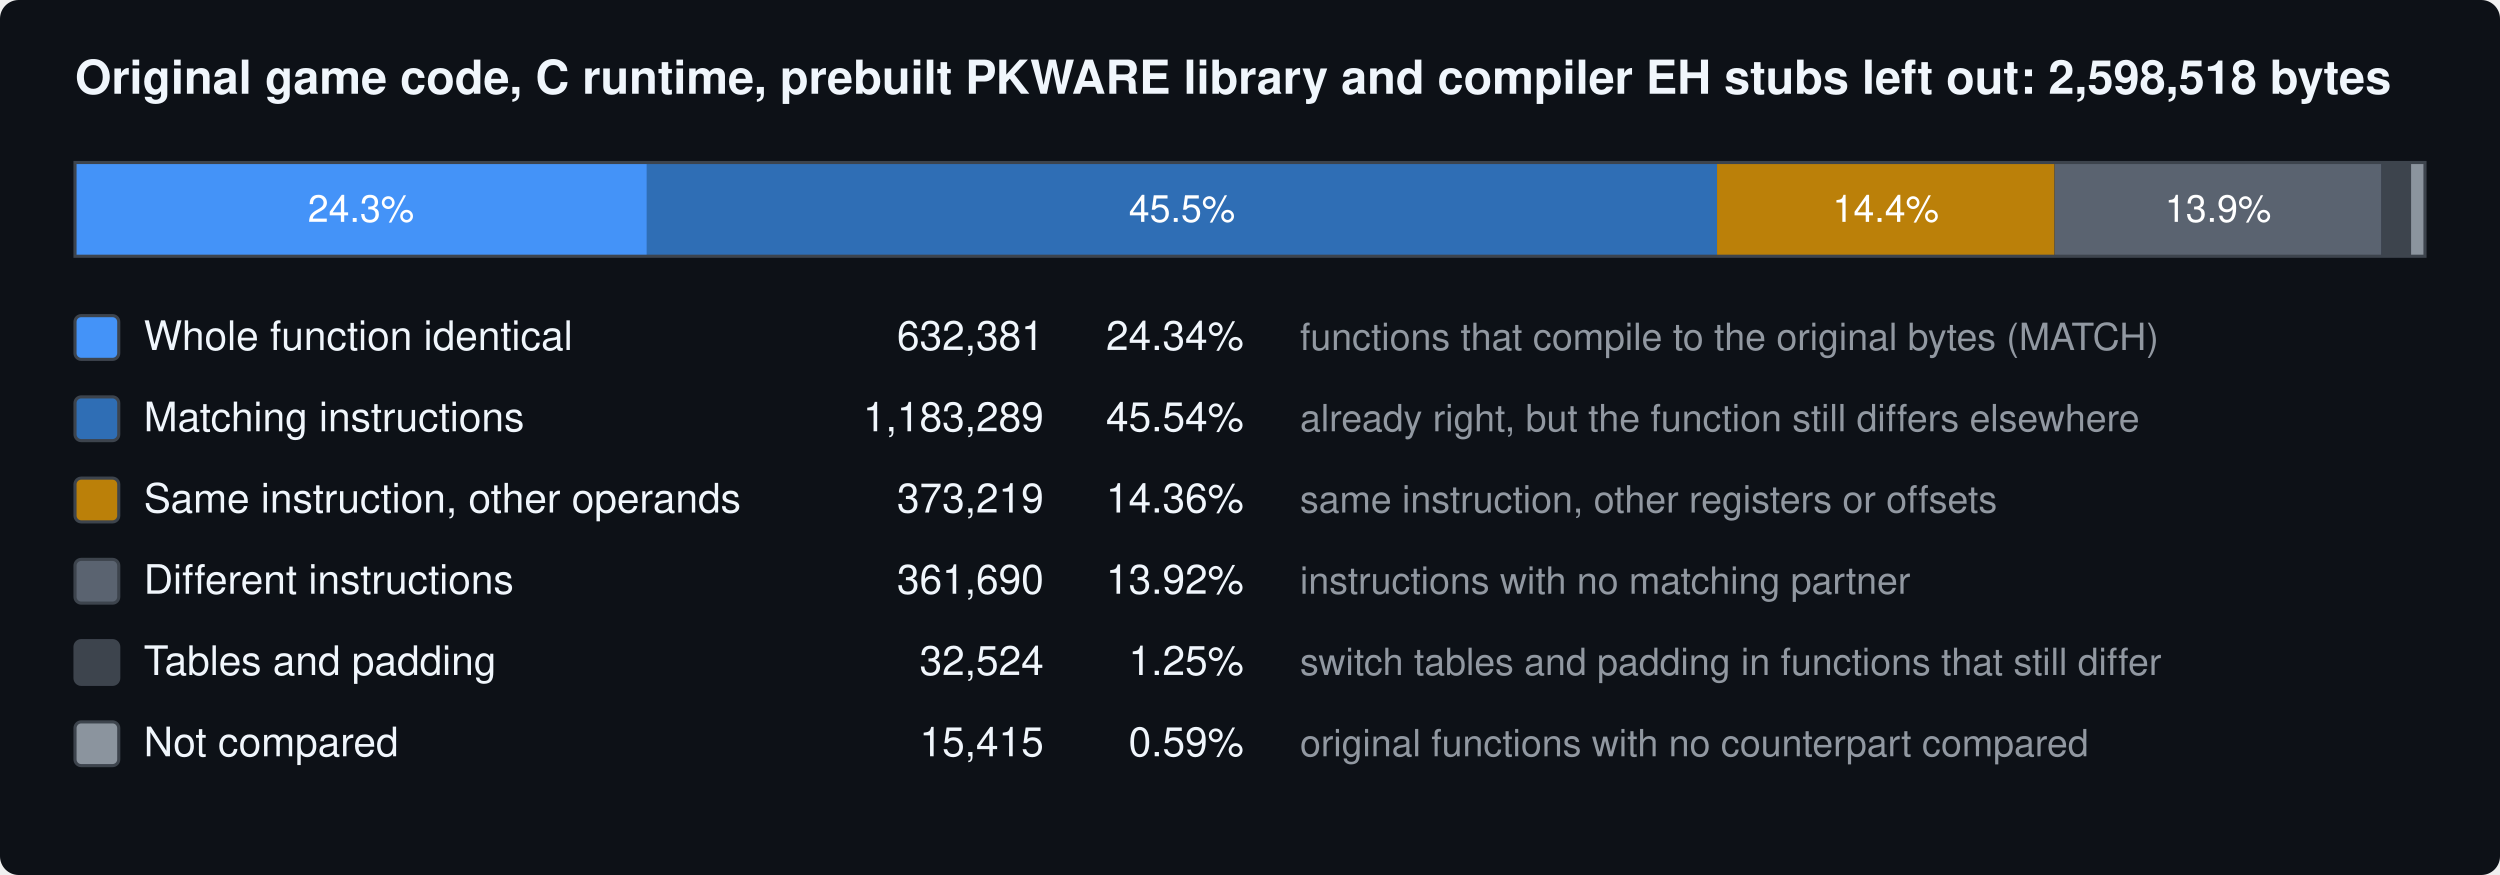
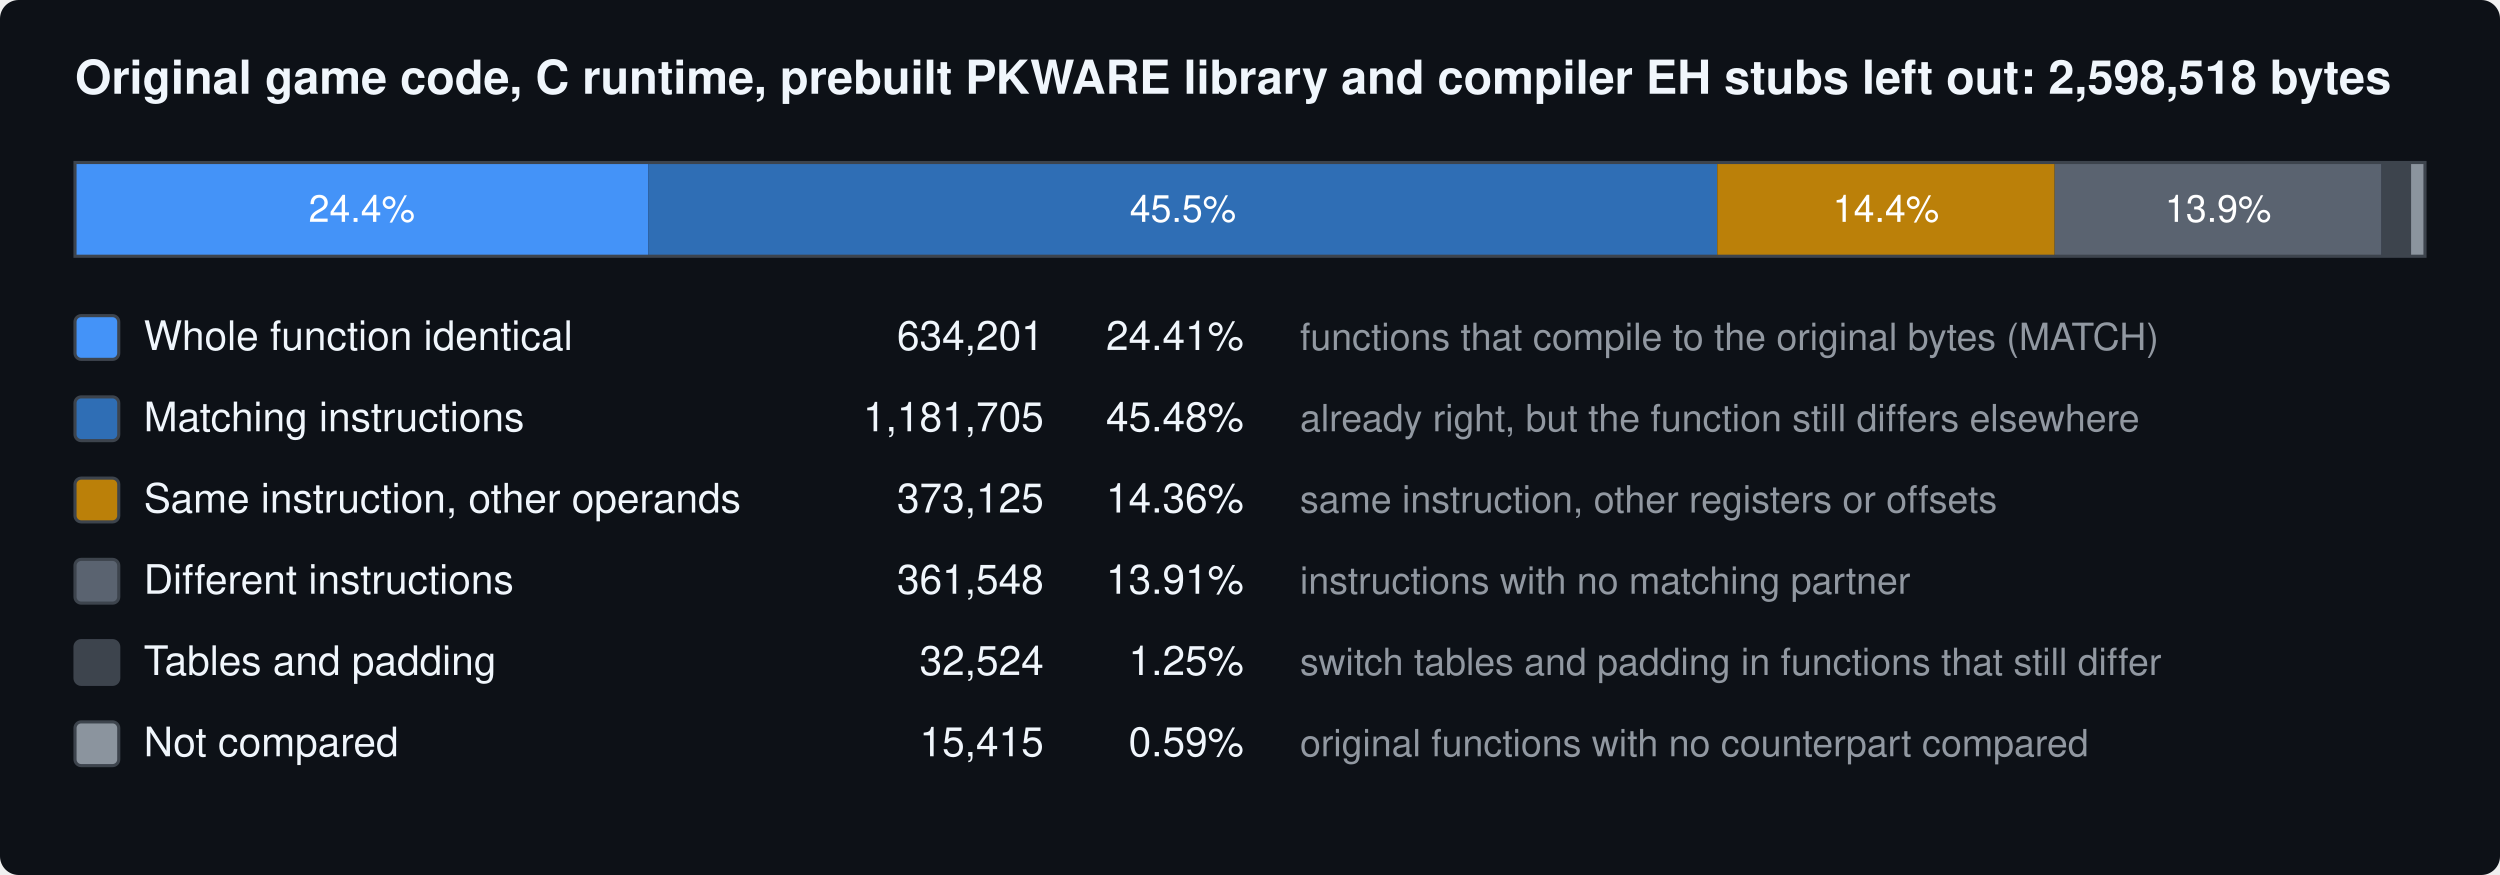
<svg xmlns="http://www.w3.org/2000/svg" width="800" height="280" viewBox="0 0 800 280" font-family="system-ui, -apple-system, Segoe UI, Helvetica, Arial, sans-serif">
  <rect width="800" height="280" rx="6" fill="#0d1117" />
  <text x="24" y="30" font-size="15" font-weight="600" fill="#f0f6fc">Original game code, C runtime, prebuilt PKWARE library and compiler EH stubs left out: 2,598,518 bytes</text>
-   <rect x="24.00" y="52" width="183.01" height="30" fill="#4493f8" />
-   <text x="115.50" y="71" font-size="12" text-anchor="middle" fill="#ffffff">24.3%</text>
-   <rect x="207.01" y="52" width="342.44" height="30" fill="#2f6eb5" />
-   <text x="378.23" y="71" font-size="12" text-anchor="middle" fill="#ffffff">45.5%</text>
-   <rect x="549.45" y="52" width="108.01" height="30" fill="#bb8009" />
-   <text x="603.45" y="71" font-size="12" text-anchor="middle" fill="#ffffff">14.4%</text>
-   <rect x="657.46" y="52" width="104.67" height="30" fill="#5a6370" />
-   <text x="709.79" y="71" font-size="12" text-anchor="middle" fill="#ffffff">13.9%</text>
+   <rect x="24.00" y="52" width="183.54" height="30" fill="#4493f8" />
+   <text x="115.77" y="71" font-size="12" text-anchor="middle" fill="#ffffff">24.4%</text>
+   <rect x="207.54" y="52" width="341.98" height="30" fill="#2f6eb5" />
+   <text x="378.53" y="71" font-size="12" text-anchor="middle" fill="#ffffff">45.5%</text>
+   <rect x="549.52" y="52" width="107.98" height="30" fill="#bb8009" />
+   <text x="603.51" y="71" font-size="12" text-anchor="middle" fill="#ffffff">14.4%</text>
+   <rect x="657.50" y="52" width="104.63" height="30" fill="#5a6370" />
+   <text x="709.81" y="71" font-size="12" text-anchor="middle" fill="#ffffff">13.9%</text>
  <rect x="762.13" y="52" width="9.41" height="30" fill="#3d444d" />
  <rect x="771.54" y="52" width="4.46" height="30" fill="#8b949e" />
  <rect x="24" y="52" width="752" height="30" fill="none" stroke="#3d444d" />
  <rect x="24" y="101" width="14" height="14" rx="2" fill="#4493f8" stroke="#3d444d" />
  <text x="46" y="112" font-size="13" fill="#f0f6fc">Whole function identical</text>
-   <text x="334" y="112" font-size="13" text-anchor="end" fill="#f0f6fc">632,381</text>
-   <text x="398" y="112" font-size="13" text-anchor="end" fill="#f0f6fc">24.34%</text>
+   <text x="334" y="112" font-size="13" text-anchor="end" fill="#f0f6fc">634,201</text>
+   <text x="398" y="112" font-size="13" text-anchor="end" fill="#f0f6fc">24.41%</text>
  <text x="416" y="112" font-size="12" fill="#9198a1">functions that compile to the original bytes (MATCH)</text>
  <rect x="24" y="127" width="14" height="14" rx="2" fill="#2f6eb5" stroke="#3d444d" />
  <text x="46" y="138" font-size="13" fill="#f0f6fc">Matching instructions</text>
-   <text x="334" y="138" font-size="13" text-anchor="end" fill="#f0f6fc">1,183,289</text>
-   <text x="398" y="138" font-size="13" text-anchor="end" fill="#f0f6fc">45.54%</text>
+   <text x="334" y="138" font-size="13" text-anchor="end" fill="#f0f6fc">1,181,705</text>
+   <text x="398" y="138" font-size="13" text-anchor="end" fill="#f0f6fc">45.48%</text>
  <text x="416" y="138" font-size="12" fill="#9198a1">already right, but the function still differs elsewhere</text>
  <rect x="24" y="153" width="14" height="14" rx="2" fill="#bb8009" stroke="#3d444d" />
  <text x="46" y="164" font-size="13" fill="#f0f6fc">Same instruction, other operands</text>
-   <text x="334" y="164" font-size="13" text-anchor="end" fill="#f0f6fc">373,219</text>
+   <text x="334" y="164" font-size="13" text-anchor="end" fill="#f0f6fc">373,125</text>
  <text x="398" y="164" font-size="13" text-anchor="end" fill="#f0f6fc">14.36%</text>
  <text x="416" y="164" font-size="12" fill="#9198a1">same instruction, other registers or offsets</text>
  <rect x="24" y="179" width="14" height="14" rx="2" fill="#5a6370" stroke="#3d444d" />
  <text x="46" y="190" font-size="13" fill="#f0f6fc">Different instructions</text>
-   <text x="334" y="190" font-size="13" text-anchor="end" fill="#f0f6fc">361,690</text>
-   <text x="398" y="190" font-size="13" text-anchor="end" fill="#f0f6fc">13.92%</text>
+   <text x="334" y="190" font-size="13" text-anchor="end" fill="#f0f6fc">361,548</text>
+   <text x="398" y="190" font-size="13" text-anchor="end" fill="#f0f6fc">13.91%</text>
  <text x="416" y="190" font-size="12" fill="#9198a1">instructions with no matching partner</text>
  <rect x="24" y="205" width="14" height="14" rx="2" fill="#3d444d" stroke="#3d444d" />
  <text x="46" y="216" font-size="13" fill="#f0f6fc">Tables and padding</text>
  <text x="334" y="216" font-size="13" text-anchor="end" fill="#f0f6fc">32,524</text>
  <text x="398" y="216" font-size="13" text-anchor="end" fill="#f0f6fc">1.25%</text>
  <text x="416" y="216" font-size="12" fill="#9198a1">switch tables and padding in functions that still differ</text>
  <rect x="24" y="231" width="14" height="14" rx="2" fill="#8b949e" stroke="#3d444d" />
  <text x="46" y="242" font-size="13" fill="#f0f6fc">Not compared</text>
  <text x="334" y="242" font-size="13" text-anchor="end" fill="#f0f6fc">15,415</text>
  <text x="398" y="242" font-size="13" text-anchor="end" fill="#f0f6fc">0.59%</text>
  <text x="416" y="242" font-size="12" fill="#9198a1">original functions with no counterpart compared</text>
</svg>
